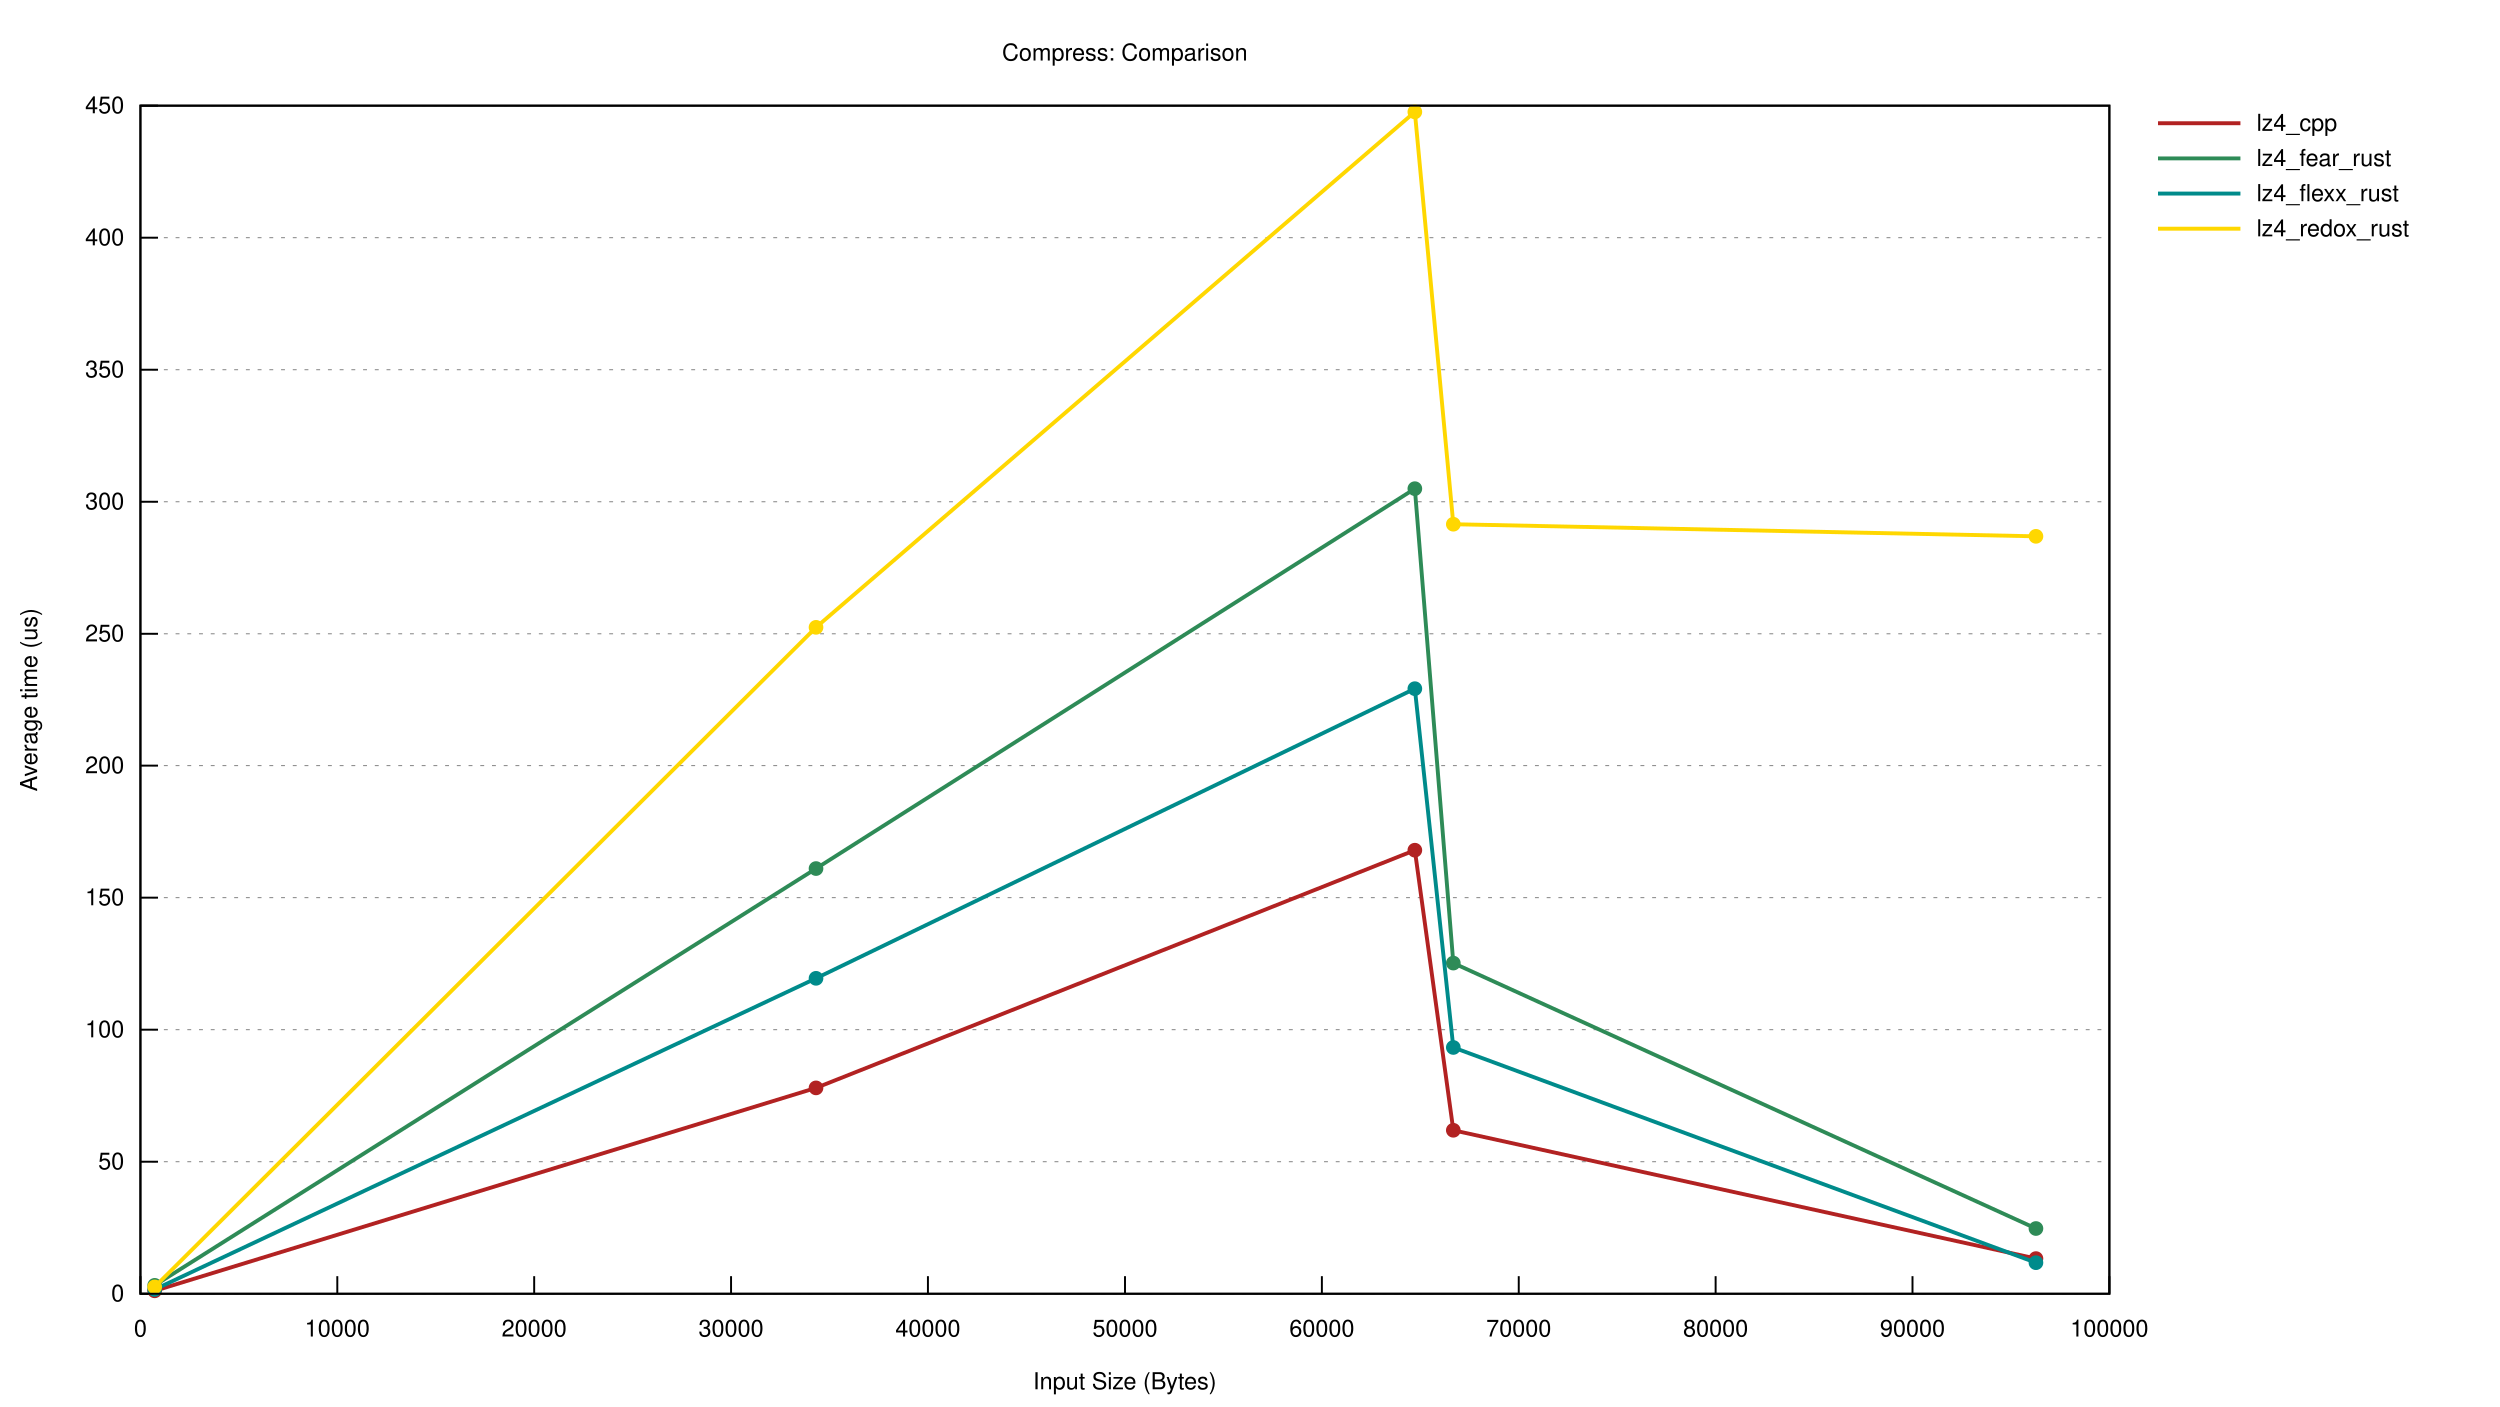
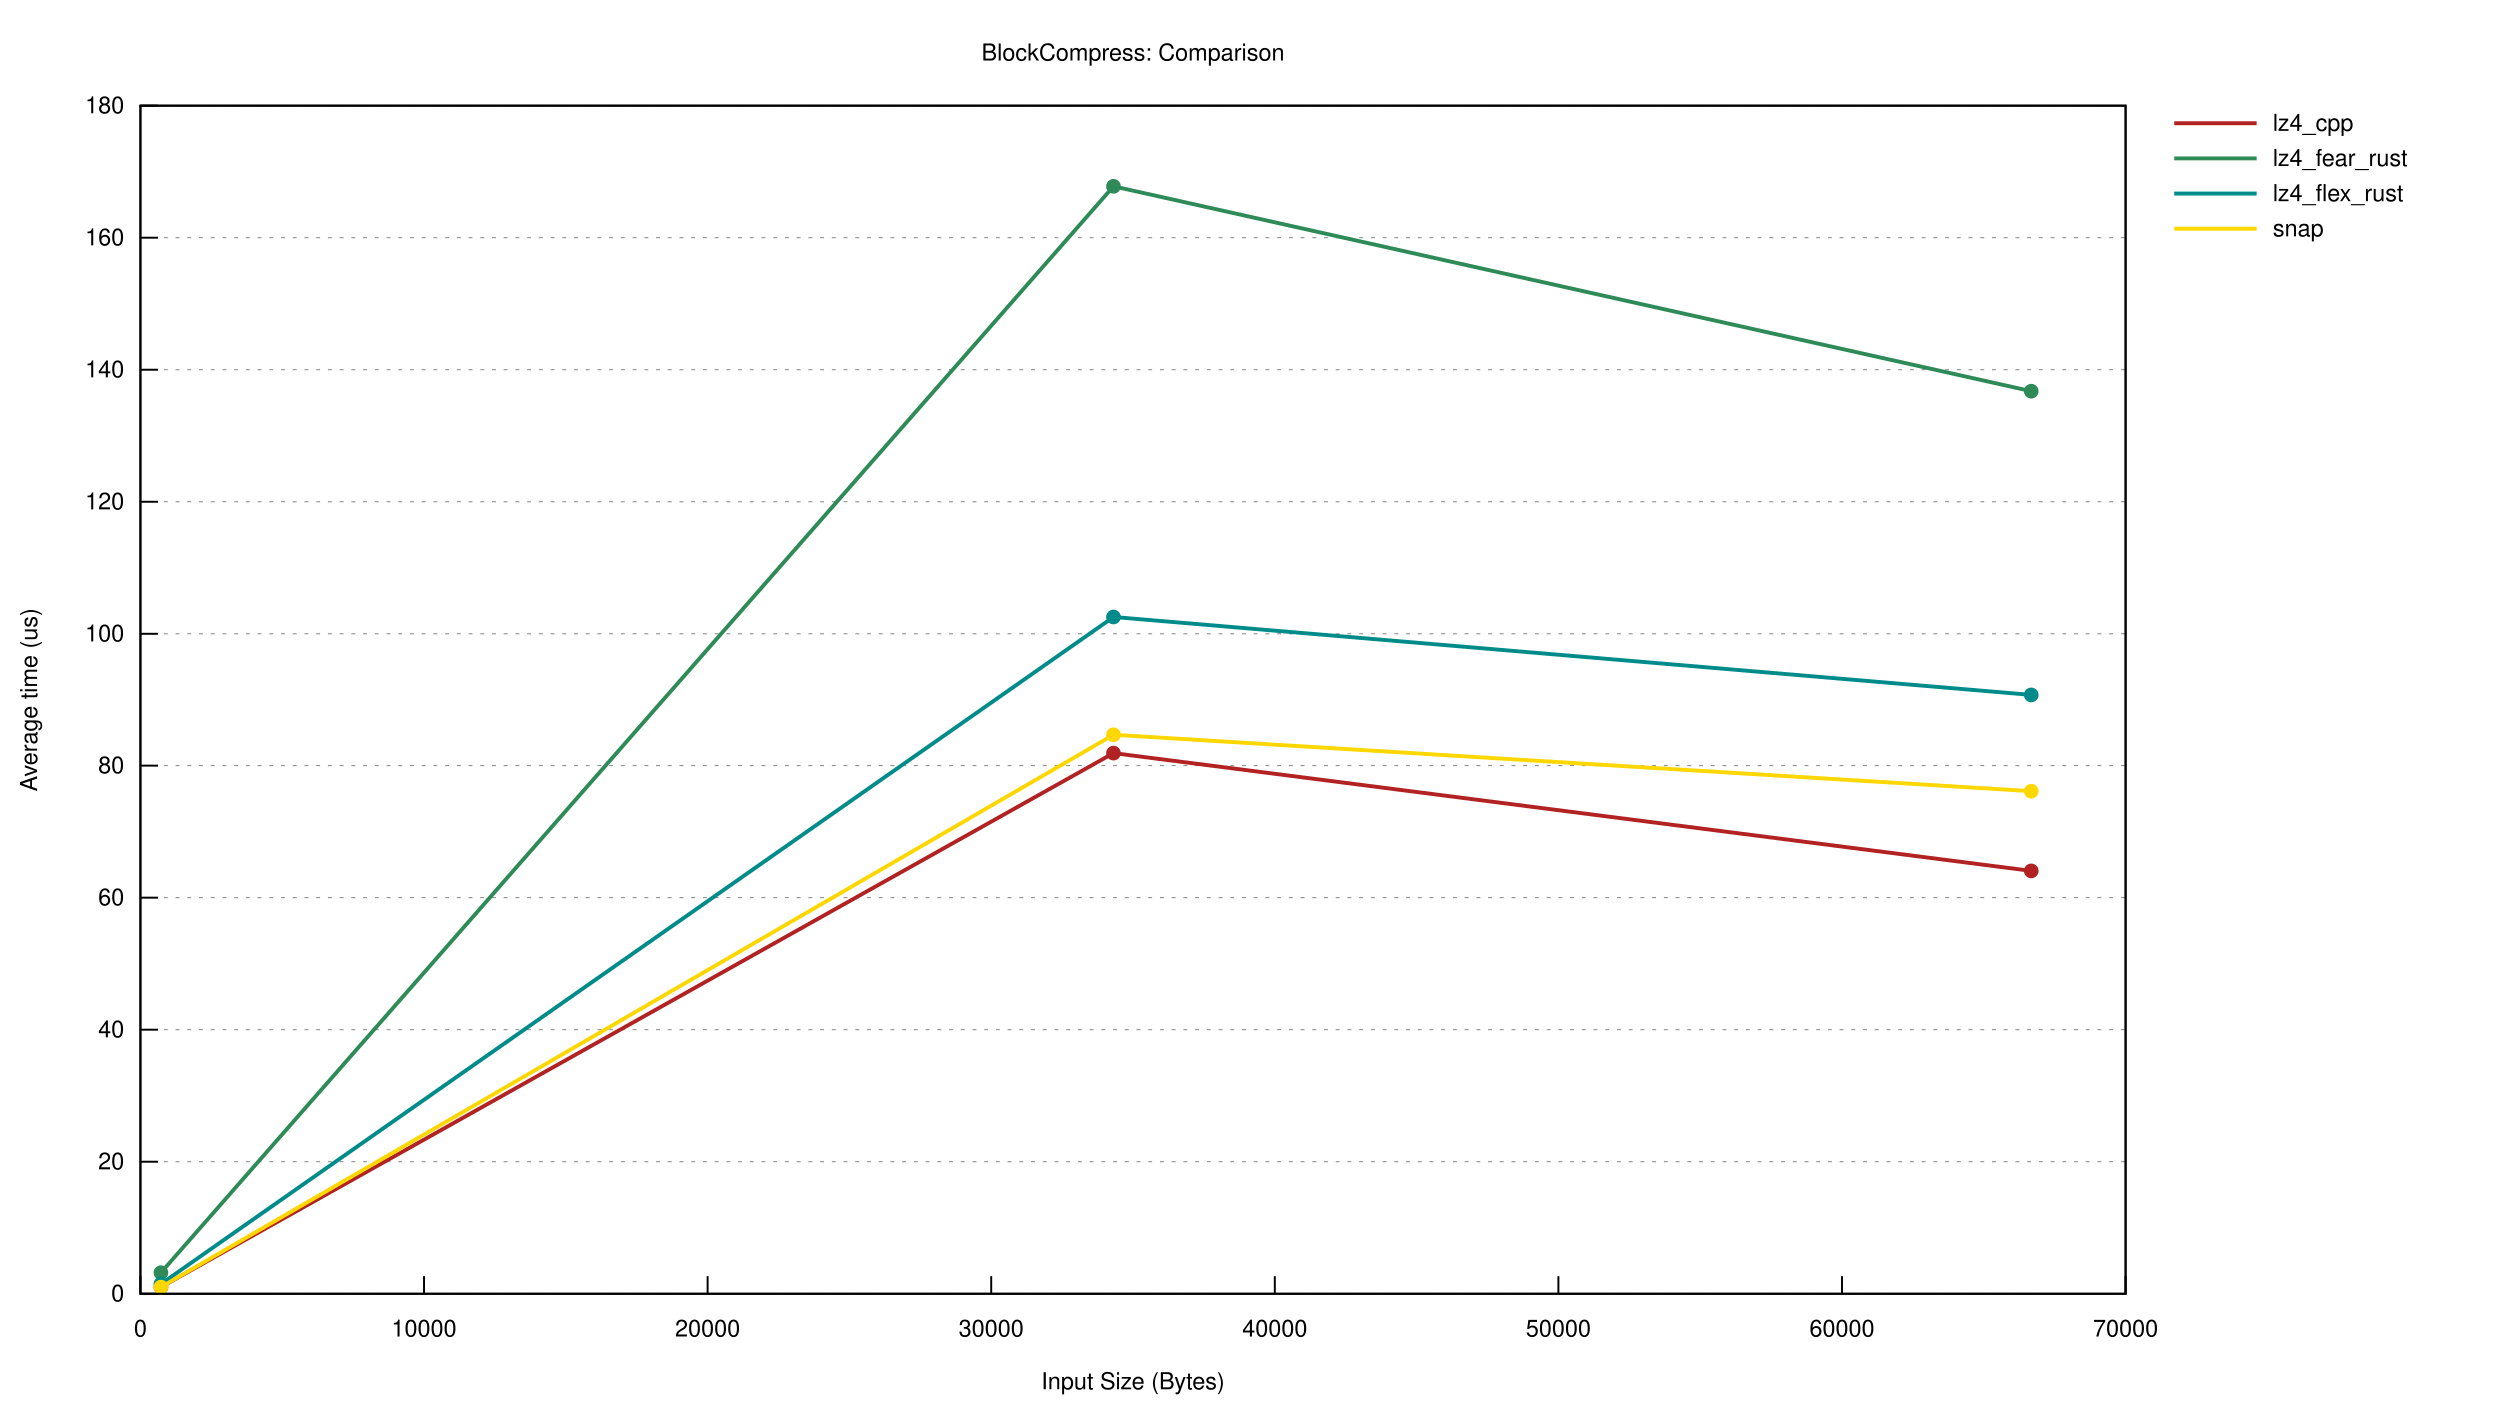
<svg xmlns="http://www.w3.org/2000/svg" xmlns:xlink="http://www.w3.org/1999/xlink" viewBox="0 0 1280 720">
  <g id="gnuplot_canvas">
    <rect x="0" y="0" width="1280" height="720" fill="none" />
    <defs>
      <circle id="gpDot" r="0.5" stroke-width="0.5" stroke="currentColor" />
      <path id="gpPt0" stroke-width="0.222" stroke="currentColor" d="M-1,0 h2 M0,-1 v2" />
      <path id="gpPt1" stroke-width="0.222" stroke="currentColor" d="M-1,-1 L1,1 M1,-1 L-1,1" />
      <path id="gpPt2" stroke-width="0.222" stroke="currentColor" d="M-1,0 L1,0 M0,-1 L0,1 M-1,-1 L1,1 M-1,1 L1,-1" />
      <rect id="gpPt3" stroke-width="0.222" stroke="currentColor" x="-1" y="-1" width="2" height="2" />
      <rect id="gpPt4" stroke-width="0.222" stroke="currentColor" fill="currentColor" x="-1" y="-1" width="2" height="2" />
      <circle id="gpPt5" stroke-width="0.222" stroke="currentColor" cx="0" cy="0" r="1" />
      <use xlink:href="#gpPt5" id="gpPt6" fill="currentColor" stroke="none" />
      <path id="gpPt7" stroke-width="0.222" stroke="currentColor" d="M0,-1.33 L-1.33,0.67 L1.33,0.67 z" />
      <use xlink:href="#gpPt7" id="gpPt8" fill="currentColor" stroke="none" />
      <use xlink:href="#gpPt7" id="gpPt9" stroke="currentColor" transform="rotate(180)" />
      <use xlink:href="#gpPt9" id="gpPt10" fill="currentColor" stroke="none" />
      <use xlink:href="#gpPt3" id="gpPt11" stroke="currentColor" transform="rotate(45)" />
      <use xlink:href="#gpPt11" id="gpPt12" fill="currentColor" stroke="none" />
      <path id="gpPt13" stroke-width="0.222" stroke="currentColor" d="M0,1.330 L1.265,0.411 L0.782,-1.067 L-0.782,-1.076 L-1.265,0.411 z" />
      <use xlink:href="#gpPt13" id="gpPt14" fill="currentColor" stroke="none" />
      <filter id="textbox" filterUnits="objectBoundingBox" x="0" y="0" height="1" width="1">
        <feFlood flood-color="white" flood-opacity="1" result="bgnd" />
        <feComposite in="SourceGraphic" in2="bgnd" operator="atop" />
      </filter>
      <filter id="greybox" filterUnits="objectBoundingBox" x="0" y="0" height="1" width="1">
        <feFlood flood-color="lightgrey" flood-opacity="1" result="grey" />
        <feComposite in="SourceGraphic" in2="grey" operator="atop" />
      </filter>
    </defs>
    <g fill="none" color="white" stroke="currentColor" stroke-width="1.00" stroke-linecap="butt" stroke-linejoin="miter">
</g>
    <g fill="none" color="black" stroke="currentColor" stroke-width="1.00" stroke-linecap="butt" stroke-linejoin="miter">
</g>
    <g fill="none" color="black" stroke="black" stroke-width="0.50" stroke-linecap="butt" stroke-linejoin="miter">
</g>
    <g fill="none" color="gray" stroke="currentColor" stroke-width="0.50" stroke-linecap="butt" stroke-linejoin="miter">
-       <path stroke="gray" stroke-dasharray="2,4" class="gridline" d="M71.9,662.4 L1080.0,662.4  " />
+       <path stroke="gray" stroke-dasharray="2,4" class="gridline" d="M71.9,662.4 L1088.3,662.4  " />
    </g>
    <g fill="none" color="gray" stroke="gray" stroke-width="1.00" stroke-linecap="butt" stroke-linejoin="miter">
</g>
    <g fill="none" color="black" stroke="currentColor" stroke-width="1.00" stroke-linecap="butt" stroke-linejoin="miter">
      <path stroke="black" d="M71.9,662.4 L80.9,662.4  " />
      <g transform="translate(63.6,666.3)" stroke="none" fill="black" font-family="Helvetica" font-size="12.00" text-anchor="end">
        <text>
          <tspan font-family="Helvetica"> 0</tspan>
        </text>
      </g>
    </g>
    <g fill="none" color="black" stroke="currentColor" stroke-width="1.00" stroke-linecap="butt" stroke-linejoin="miter">
</g>
    <g fill="none" color="black" stroke="black" stroke-width="0.50" stroke-linecap="butt" stroke-linejoin="miter">
</g>
    <g fill="none" color="gray" stroke="currentColor" stroke-width="0.50" stroke-linecap="butt" stroke-linejoin="miter">
-       <path stroke="gray" stroke-dasharray="2,4" class="gridline" d="M71.9,594.8 L1080.0,594.8  " />
+       <path stroke="gray" stroke-dasharray="2,4" class="gridline" d="M71.9,594.8 L1088.3,594.8  " />
    </g>
    <g fill="none" color="gray" stroke="gray" stroke-width="1.00" stroke-linecap="butt" stroke-linejoin="miter">
</g>
    <g fill="none" color="black" stroke="currentColor" stroke-width="1.00" stroke-linecap="butt" stroke-linejoin="miter">
      <path stroke="black" d="M71.9,594.8 L80.9,594.8  " />
      <g transform="translate(63.6,598.7)" stroke="none" fill="black" font-family="Helvetica" font-size="12.00" text-anchor="end">
        <text>
-           <tspan font-family="Helvetica"> 50</tspan>
-         </text>
-       </g>
-     </g>
-     <g fill="none" color="black" stroke="currentColor" stroke-width="1.00" stroke-linecap="butt" stroke-linejoin="miter">
- </g>
-     <g fill="none" color="black" stroke="black" stroke-width="0.50" stroke-linecap="butt" stroke-linejoin="miter">
- </g>
-     <g fill="none" color="gray" stroke="currentColor" stroke-width="0.50" stroke-linecap="butt" stroke-linejoin="miter">
-       <path stroke="gray" stroke-dasharray="2,4" class="gridline" d="M71.9,527.2 L1080.0,527.2  " />
+           <tspan font-family="Helvetica"> 20</tspan>
+         </text>
+       </g>
+     </g>
+     <g fill="none" color="black" stroke="currentColor" stroke-width="1.00" stroke-linecap="butt" stroke-linejoin="miter">
+ </g>
+     <g fill="none" color="black" stroke="black" stroke-width="0.50" stroke-linecap="butt" stroke-linejoin="miter">
+ </g>
+     <g fill="none" color="gray" stroke="currentColor" stroke-width="0.50" stroke-linecap="butt" stroke-linejoin="miter">
+       <path stroke="gray" stroke-dasharray="2,4" class="gridline" d="M71.9,527.2 L1088.3,527.2  " />
    </g>
    <g fill="none" color="gray" stroke="gray" stroke-width="1.00" stroke-linecap="butt" stroke-linejoin="miter">
</g>
    <g fill="none" color="black" stroke="currentColor" stroke-width="1.00" stroke-linecap="butt" stroke-linejoin="miter">
      <path stroke="black" d="M71.9,527.2 L80.9,527.2  " />
      <g transform="translate(63.6,531.1)" stroke="none" fill="black" font-family="Helvetica" font-size="12.00" text-anchor="end">
        <text>
-           <tspan font-family="Helvetica"> 100</tspan>
-         </text>
-       </g>
-     </g>
-     <g fill="none" color="black" stroke="currentColor" stroke-width="1.00" stroke-linecap="butt" stroke-linejoin="miter">
- </g>
-     <g fill="none" color="black" stroke="black" stroke-width="0.50" stroke-linecap="butt" stroke-linejoin="miter">
- </g>
-     <g fill="none" color="gray" stroke="currentColor" stroke-width="0.50" stroke-linecap="butt" stroke-linejoin="miter">
-       <path stroke="gray" stroke-dasharray="2,4" class="gridline" d="M71.9,459.6 L1080.0,459.6  " />
+           <tspan font-family="Helvetica"> 40</tspan>
+         </text>
+       </g>
+     </g>
+     <g fill="none" color="black" stroke="currentColor" stroke-width="1.00" stroke-linecap="butt" stroke-linejoin="miter">
+ </g>
+     <g fill="none" color="black" stroke="black" stroke-width="0.50" stroke-linecap="butt" stroke-linejoin="miter">
+ </g>
+     <g fill="none" color="gray" stroke="currentColor" stroke-width="0.50" stroke-linecap="butt" stroke-linejoin="miter">
+       <path stroke="gray" stroke-dasharray="2,4" class="gridline" d="M71.9,459.6 L1088.3,459.6  " />
    </g>
    <g fill="none" color="gray" stroke="gray" stroke-width="1.00" stroke-linecap="butt" stroke-linejoin="miter">
</g>
    <g fill="none" color="black" stroke="currentColor" stroke-width="1.00" stroke-linecap="butt" stroke-linejoin="miter">
      <path stroke="black" d="M71.9,459.6 L80.9,459.6  " />
      <g transform="translate(63.6,463.5)" stroke="none" fill="black" font-family="Helvetica" font-size="12.00" text-anchor="end">
        <text>
-           <tspan font-family="Helvetica"> 150</tspan>
-         </text>
-       </g>
-     </g>
-     <g fill="none" color="black" stroke="currentColor" stroke-width="1.00" stroke-linecap="butt" stroke-linejoin="miter">
- </g>
-     <g fill="none" color="black" stroke="black" stroke-width="0.50" stroke-linecap="butt" stroke-linejoin="miter">
- </g>
-     <g fill="none" color="gray" stroke="currentColor" stroke-width="0.50" stroke-linecap="butt" stroke-linejoin="miter">
-       <path stroke="gray" stroke-dasharray="2,4" class="gridline" d="M71.9,392.0 L1080.0,392.0  " />
+           <tspan font-family="Helvetica"> 60</tspan>
+         </text>
+       </g>
+     </g>
+     <g fill="none" color="black" stroke="currentColor" stroke-width="1.00" stroke-linecap="butt" stroke-linejoin="miter">
+ </g>
+     <g fill="none" color="black" stroke="black" stroke-width="0.50" stroke-linecap="butt" stroke-linejoin="miter">
+ </g>
+     <g fill="none" color="gray" stroke="currentColor" stroke-width="0.50" stroke-linecap="butt" stroke-linejoin="miter">
+       <path stroke="gray" stroke-dasharray="2,4" class="gridline" d="M71.9,392.0 L1088.3,392.0  " />
    </g>
    <g fill="none" color="gray" stroke="gray" stroke-width="1.00" stroke-linecap="butt" stroke-linejoin="miter">
</g>
    <g fill="none" color="black" stroke="currentColor" stroke-width="1.00" stroke-linecap="butt" stroke-linejoin="miter">
      <path stroke="black" d="M71.9,392.0 L80.9,392.0  " />
      <g transform="translate(63.6,395.9)" stroke="none" fill="black" font-family="Helvetica" font-size="12.00" text-anchor="end">
        <text>
-           <tspan font-family="Helvetica"> 200</tspan>
-         </text>
-       </g>
-     </g>
-     <g fill="none" color="black" stroke="currentColor" stroke-width="1.00" stroke-linecap="butt" stroke-linejoin="miter">
- </g>
-     <g fill="none" color="black" stroke="black" stroke-width="0.50" stroke-linecap="butt" stroke-linejoin="miter">
- </g>
-     <g fill="none" color="gray" stroke="currentColor" stroke-width="0.50" stroke-linecap="butt" stroke-linejoin="miter">
-       <path stroke="gray" stroke-dasharray="2,4" class="gridline" d="M71.9,324.5 L1080.0,324.5  " />
+           <tspan font-family="Helvetica"> 80</tspan>
+         </text>
+       </g>
+     </g>
+     <g fill="none" color="black" stroke="currentColor" stroke-width="1.00" stroke-linecap="butt" stroke-linejoin="miter">
+ </g>
+     <g fill="none" color="black" stroke="black" stroke-width="0.50" stroke-linecap="butt" stroke-linejoin="miter">
+ </g>
+     <g fill="none" color="gray" stroke="currentColor" stroke-width="0.50" stroke-linecap="butt" stroke-linejoin="miter">
+       <path stroke="gray" stroke-dasharray="2,4" class="gridline" d="M71.9,324.5 L1088.3,324.5  " />
    </g>
    <g fill="none" color="gray" stroke="gray" stroke-width="1.00" stroke-linecap="butt" stroke-linejoin="miter">
</g>
    <g fill="none" color="black" stroke="currentColor" stroke-width="1.00" stroke-linecap="butt" stroke-linejoin="miter">
      <path stroke="black" d="M71.9,324.5 L80.9,324.5  " />
      <g transform="translate(63.6,328.4)" stroke="none" fill="black" font-family="Helvetica" font-size="12.00" text-anchor="end">
        <text>
-           <tspan font-family="Helvetica"> 250</tspan>
-         </text>
-       </g>
-     </g>
-     <g fill="none" color="black" stroke="currentColor" stroke-width="1.00" stroke-linecap="butt" stroke-linejoin="miter">
- </g>
-     <g fill="none" color="black" stroke="black" stroke-width="0.50" stroke-linecap="butt" stroke-linejoin="miter">
- </g>
-     <g fill="none" color="gray" stroke="currentColor" stroke-width="0.50" stroke-linecap="butt" stroke-linejoin="miter">
-       <path stroke="gray" stroke-dasharray="2,4" class="gridline" d="M71.9,256.9 L1080.0,256.9  " />
+           <tspan font-family="Helvetica"> 100</tspan>
+         </text>
+       </g>
+     </g>
+     <g fill="none" color="black" stroke="currentColor" stroke-width="1.00" stroke-linecap="butt" stroke-linejoin="miter">
+ </g>
+     <g fill="none" color="black" stroke="black" stroke-width="0.50" stroke-linecap="butt" stroke-linejoin="miter">
+ </g>
+     <g fill="none" color="gray" stroke="currentColor" stroke-width="0.50" stroke-linecap="butt" stroke-linejoin="miter">
+       <path stroke="gray" stroke-dasharray="2,4" class="gridline" d="M71.9,256.9 L1088.3,256.9  " />
    </g>
    <g fill="none" color="gray" stroke="gray" stroke-width="1.00" stroke-linecap="butt" stroke-linejoin="miter">
</g>
    <g fill="none" color="black" stroke="currentColor" stroke-width="1.00" stroke-linecap="butt" stroke-linejoin="miter">
      <path stroke="black" d="M71.9,256.9 L80.9,256.9  " />
      <g transform="translate(63.6,260.8)" stroke="none" fill="black" font-family="Helvetica" font-size="12.00" text-anchor="end">
        <text>
-           <tspan font-family="Helvetica"> 300</tspan>
-         </text>
-       </g>
-     </g>
-     <g fill="none" color="black" stroke="currentColor" stroke-width="1.00" stroke-linecap="butt" stroke-linejoin="miter">
- </g>
-     <g fill="none" color="black" stroke="black" stroke-width="0.50" stroke-linecap="butt" stroke-linejoin="miter">
- </g>
-     <g fill="none" color="gray" stroke="currentColor" stroke-width="0.50" stroke-linecap="butt" stroke-linejoin="miter">
-       <path stroke="gray" stroke-dasharray="2,4" class="gridline" d="M71.9,189.3 L1080.0,189.3  " />
+           <tspan font-family="Helvetica"> 120</tspan>
+         </text>
+       </g>
+     </g>
+     <g fill="none" color="black" stroke="currentColor" stroke-width="1.00" stroke-linecap="butt" stroke-linejoin="miter">
+ </g>
+     <g fill="none" color="black" stroke="black" stroke-width="0.50" stroke-linecap="butt" stroke-linejoin="miter">
+ </g>
+     <g fill="none" color="gray" stroke="currentColor" stroke-width="0.50" stroke-linecap="butt" stroke-linejoin="miter">
+       <path stroke="gray" stroke-dasharray="2,4" class="gridline" d="M71.9,189.3 L1088.3,189.3  " />
    </g>
    <g fill="none" color="gray" stroke="gray" stroke-width="1.00" stroke-linecap="butt" stroke-linejoin="miter">
</g>
    <g fill="none" color="black" stroke="currentColor" stroke-width="1.00" stroke-linecap="butt" stroke-linejoin="miter">
      <path stroke="black" d="M71.9,189.3 L80.9,189.3  " />
      <g transform="translate(63.6,193.2)" stroke="none" fill="black" font-family="Helvetica" font-size="12.00" text-anchor="end">
        <text>
-           <tspan font-family="Helvetica"> 350</tspan>
-         </text>
-       </g>
-     </g>
-     <g fill="none" color="black" stroke="currentColor" stroke-width="1.00" stroke-linecap="butt" stroke-linejoin="miter">
- </g>
-     <g fill="none" color="black" stroke="black" stroke-width="0.50" stroke-linecap="butt" stroke-linejoin="miter">
- </g>
-     <g fill="none" color="gray" stroke="currentColor" stroke-width="0.50" stroke-linecap="butt" stroke-linejoin="miter">
-       <path stroke="gray" stroke-dasharray="2,4" class="gridline" d="M71.9,121.7 L1080.0,121.7  " />
+           <tspan font-family="Helvetica"> 140</tspan>
+         </text>
+       </g>
+     </g>
+     <g fill="none" color="black" stroke="currentColor" stroke-width="1.00" stroke-linecap="butt" stroke-linejoin="miter">
+ </g>
+     <g fill="none" color="black" stroke="black" stroke-width="0.50" stroke-linecap="butt" stroke-linejoin="miter">
+ </g>
+     <g fill="none" color="gray" stroke="currentColor" stroke-width="0.50" stroke-linecap="butt" stroke-linejoin="miter">
+       <path stroke="gray" stroke-dasharray="2,4" class="gridline" d="M71.9,121.7 L1088.3,121.7  " />
    </g>
    <g fill="none" color="gray" stroke="gray" stroke-width="1.00" stroke-linecap="butt" stroke-linejoin="miter">
</g>
    <g fill="none" color="black" stroke="currentColor" stroke-width="1.00" stroke-linecap="butt" stroke-linejoin="miter">
      <path stroke="black" d="M71.9,121.7 L80.9,121.7  " />
      <g transform="translate(63.6,125.6)" stroke="none" fill="black" font-family="Helvetica" font-size="12.00" text-anchor="end">
        <text>
-           <tspan font-family="Helvetica"> 400</tspan>
-         </text>
-       </g>
-     </g>
-     <g fill="none" color="black" stroke="currentColor" stroke-width="1.00" stroke-linecap="butt" stroke-linejoin="miter">
- </g>
-     <g fill="none" color="black" stroke="black" stroke-width="0.50" stroke-linecap="butt" stroke-linejoin="miter">
- </g>
-     <g fill="none" color="gray" stroke="currentColor" stroke-width="0.50" stroke-linecap="butt" stroke-linejoin="miter">
-       <path stroke="gray" stroke-dasharray="2,4" class="gridline" d="M71.9,54.1 L1080.0,54.1  " />
+           <tspan font-family="Helvetica"> 160</tspan>
+         </text>
+       </g>
+     </g>
+     <g fill="none" color="black" stroke="currentColor" stroke-width="1.00" stroke-linecap="butt" stroke-linejoin="miter">
+ </g>
+     <g fill="none" color="black" stroke="black" stroke-width="0.50" stroke-linecap="butt" stroke-linejoin="miter">
+ </g>
+     <g fill="none" color="gray" stroke="currentColor" stroke-width="0.50" stroke-linecap="butt" stroke-linejoin="miter">
+       <path stroke="gray" stroke-dasharray="2,4" class="gridline" d="M71.9,54.1 L1088.3,54.1  " />
    </g>
    <g fill="none" color="gray" stroke="gray" stroke-width="1.00" stroke-linecap="butt" stroke-linejoin="miter">
</g>
    <g fill="none" color="black" stroke="currentColor" stroke-width="1.00" stroke-linecap="butt" stroke-linejoin="miter">
      <path stroke="black" d="M71.9,54.1 L80.9,54.1  " />
      <g transform="translate(63.6,58.0)" stroke="none" fill="black" font-family="Helvetica" font-size="12.00" text-anchor="end">
        <text>
-           <tspan font-family="Helvetica"> 450</tspan>
+           <tspan font-family="Helvetica"> 180</tspan>
        </text>
      </g>
    </g>
    <g fill="none" color="black" stroke="currentColor" stroke-width="1.00" stroke-linecap="butt" stroke-linejoin="miter">
      <path stroke="black" d="M71.9,662.4 L71.9,653.4  " />
      <g transform="translate(71.9,684.3)" stroke="none" fill="black" font-family="Helvetica" font-size="12.00" text-anchor="middle">
        <text>
          <tspan font-family="Helvetica"> 0</tspan>
        </text>
      </g>
    </g>
    <g fill="none" color="black" stroke="currentColor" stroke-width="1.00" stroke-linecap="butt" stroke-linejoin="miter">
-       <path stroke="black" d="M172.7,662.4 L172.7,653.4  " />
-       <g transform="translate(172.7,684.3)" stroke="none" fill="black" font-family="Helvetica" font-size="12.00" text-anchor="middle">
+       <path stroke="black" d="M217.1,662.4 L217.1,653.4  " />
+       <g transform="translate(217.1,684.3)" stroke="none" fill="black" font-family="Helvetica" font-size="12.00" text-anchor="middle">
        <text>
          <tspan font-family="Helvetica"> 10000</tspan>
        </text>
      </g>
    </g>
    <g fill="none" color="black" stroke="currentColor" stroke-width="1.00" stroke-linecap="butt" stroke-linejoin="miter">
-       <path stroke="black" d="M273.5,662.4 L273.5,653.4  " />
-       <g transform="translate(273.5,684.3)" stroke="none" fill="black" font-family="Helvetica" font-size="12.00" text-anchor="middle">
+       <path stroke="black" d="M362.3,662.4 L362.3,653.4  " />
+       <g transform="translate(362.3,684.3)" stroke="none" fill="black" font-family="Helvetica" font-size="12.00" text-anchor="middle">
        <text>
          <tspan font-family="Helvetica"> 20000</tspan>
        </text>
      </g>
    </g>
    <g fill="none" color="black" stroke="currentColor" stroke-width="1.00" stroke-linecap="butt" stroke-linejoin="miter">
-       <path stroke="black" d="M374.3,662.4 L374.3,653.4  " />
-       <g transform="translate(374.3,684.3)" stroke="none" fill="black" font-family="Helvetica" font-size="12.00" text-anchor="middle">
+       <path stroke="black" d="M507.5,662.4 L507.5,653.4  " />
+       <g transform="translate(507.5,684.3)" stroke="none" fill="black" font-family="Helvetica" font-size="12.00" text-anchor="middle">
        <text>
          <tspan font-family="Helvetica"> 30000</tspan>
        </text>
      </g>
    </g>
    <g fill="none" color="black" stroke="currentColor" stroke-width="1.00" stroke-linecap="butt" stroke-linejoin="miter">
-       <path stroke="black" d="M475.1,662.4 L475.1,653.4  " />
-       <g transform="translate(475.1,684.3)" stroke="none" fill="black" font-family="Helvetica" font-size="12.00" text-anchor="middle">
+       <path stroke="black" d="M652.7,662.4 L652.7,653.4  " />
+       <g transform="translate(652.7,684.3)" stroke="none" fill="black" font-family="Helvetica" font-size="12.00" text-anchor="middle">
        <text>
          <tspan font-family="Helvetica"> 40000</tspan>
        </text>
      </g>
    </g>
    <g fill="none" color="black" stroke="currentColor" stroke-width="1.00" stroke-linecap="butt" stroke-linejoin="miter">
-       <path stroke="black" d="M576.0,662.4 L576.0,653.4  " />
-       <g transform="translate(576.0,684.3)" stroke="none" fill="black" font-family="Helvetica" font-size="12.00" text-anchor="middle">
+       <path stroke="black" d="M797.9,662.4 L797.9,653.4  " />
+       <g transform="translate(797.9,684.3)" stroke="none" fill="black" font-family="Helvetica" font-size="12.00" text-anchor="middle">
        <text>
          <tspan font-family="Helvetica"> 50000</tspan>
        </text>
      </g>
    </g>
    <g fill="none" color="black" stroke="currentColor" stroke-width="1.00" stroke-linecap="butt" stroke-linejoin="miter">
-       <path stroke="black" d="M676.8,662.4 L676.8,653.4  " />
-       <g transform="translate(676.8,684.3)" stroke="none" fill="black" font-family="Helvetica" font-size="12.00" text-anchor="middle">
+       <path stroke="black" d="M943.1,662.4 L943.1,653.4  " />
+       <g transform="translate(943.1,684.3)" stroke="none" fill="black" font-family="Helvetica" font-size="12.00" text-anchor="middle">
        <text>
          <tspan font-family="Helvetica"> 60000</tspan>
        </text>
      </g>
    </g>
    <g fill="none" color="black" stroke="currentColor" stroke-width="1.00" stroke-linecap="butt" stroke-linejoin="miter">
-       <path stroke="black" d="M777.6,662.4 L777.6,653.4  " />
-       <g transform="translate(777.6,684.3)" stroke="none" fill="black" font-family="Helvetica" font-size="12.00" text-anchor="middle">
+       <path stroke="black" d="M1088.3,662.4 L1088.3,653.4  " />
+       <g transform="translate(1088.3,684.3)" stroke="none" fill="black" font-family="Helvetica" font-size="12.00" text-anchor="middle">
        <text>
          <tspan font-family="Helvetica"> 70000</tspan>
        </text>
      </g>
    </g>
    <g fill="none" color="black" stroke="currentColor" stroke-width="1.00" stroke-linecap="butt" stroke-linejoin="miter">
-       <path stroke="black" d="M878.4,662.4 L878.4,653.4  " />
-       <g transform="translate(878.4,684.3)" stroke="none" fill="black" font-family="Helvetica" font-size="12.00" text-anchor="middle">
-         <text>
-           <tspan font-family="Helvetica"> 80000</tspan>
-         </text>
-       </g>
-     </g>
-     <g fill="none" color="black" stroke="currentColor" stroke-width="1.00" stroke-linecap="butt" stroke-linejoin="miter">
-       <path stroke="black" d="M979.2,662.4 L979.2,653.4  " />
-       <g transform="translate(979.2,684.3)" stroke="none" fill="black" font-family="Helvetica" font-size="12.00" text-anchor="middle">
-         <text>
-           <tspan font-family="Helvetica"> 90000</tspan>
-         </text>
-       </g>
-     </g>
-     <g fill="none" color="black" stroke="currentColor" stroke-width="1.00" stroke-linecap="butt" stroke-linejoin="miter">
-       <path stroke="black" d="M1080.0,662.4 L1080.0,653.4  " />
-       <g transform="translate(1080.0,684.3)" stroke="none" fill="black" font-family="Helvetica" font-size="12.00" text-anchor="middle">
-         <text>
-           <tspan font-family="Helvetica"> 100000</tspan>
-         </text>
-       </g>
-     </g>
-     <g fill="none" color="black" stroke="currentColor" stroke-width="1.00" stroke-linecap="butt" stroke-linejoin="miter">
- </g>
-     <g fill="none" color="black" stroke="currentColor" stroke-width="1.00" stroke-linecap="butt" stroke-linejoin="miter">
-       <path stroke="black" d="M71.9,54.1 L71.9,662.4 L1080.0,662.4 L1080.0,54.1 L71.9,54.1 Z  " />
+ </g>
+     <g fill="none" color="black" stroke="currentColor" stroke-width="1.00" stroke-linecap="butt" stroke-linejoin="miter">
+       <path stroke="black" d="M71.9,54.1 L71.9,662.4 L1088.3,662.4 L1088.3,54.1 L71.9,54.1 Z  " />
    </g>
    <g fill="none" color="black" stroke="currentColor" stroke-width="1.00" stroke-linecap="butt" stroke-linejoin="miter">
      <g transform="translate(19.0,358.3) rotate(270)" stroke="none" fill="black" font-family="Helvetica" font-size="12.00" text-anchor="middle">
        <text>
          <tspan font-family="Helvetica">Average time (us)</tspan>
        </text>
      </g>
    </g>
    <g fill="none" color="black" stroke="currentColor" stroke-width="1.00" stroke-linecap="butt" stroke-linejoin="miter">
-       <g transform="translate(575.9,711.3)" stroke="none" fill="black" font-family="Helvetica" font-size="12.00" text-anchor="middle">
+       <g transform="translate(580.1,711.3)" stroke="none" fill="black" font-family="Helvetica" font-size="12.00" text-anchor="middle">
        <text>
          <tspan font-family="Helvetica">Input Size (Bytes)</tspan>
        </text>
      </g>
    </g>
    <g fill="none" color="black" stroke="currentColor" stroke-width="1.00" stroke-linecap="butt" stroke-linejoin="miter">
-       <g transform="translate(575.9,31.0)" stroke="none" fill="black" font-family="Helvetica" font-size="12.00" text-anchor="middle">
-         <text>
-           <tspan font-family="Helvetica">Compress: Comparison</tspan>
+       <g transform="translate(580.1,31.0)" stroke="none" fill="black" font-family="Helvetica" font-size="12.00" text-anchor="middle">
+         <text>
+           <tspan font-family="Helvetica">BlockCompress: Comparison</tspan>
        </text>
      </g>
    </g>
    <g fill="none" color="black" stroke="currentColor" stroke-width="1.00" stroke-linecap="butt" stroke-linejoin="miter">
</g>
    <g id="gnuplot_plot_1">
      <g fill="none" color="white" stroke="currentColor" stroke-width="2.00" stroke-linecap="butt" stroke-linejoin="miter">
</g>
      <g fill="none" color="black" stroke="currentColor" stroke-width="2.00" stroke-linecap="butt" stroke-linejoin="miter">
-         <g transform="translate(1155.4,67.0)" stroke="none" fill="black" font-family="Helvetica" font-size="12.00" text-anchor="start">
+         <g transform="translate(1163.7,67.0)" stroke="none" fill="black" font-family="Helvetica" font-size="12.00" text-anchor="start">
          <text>
            <tspan font-family="Helvetica">lz4_cpp</tspan>
          </text>
        </g>
      </g>
      <g fill="none" color="black" stroke="currentColor" stroke-width="2.00" stroke-linecap="butt" stroke-linejoin="miter">
-         <path stroke="rgb(178,  34,  34)" d="M1104.9,63.1 L1147.1,63.1 M79.2,660.9 L417.8,557.0 L724.4,435.3 L744.1,578.7 L1042.4,644.4  " />
+         <path stroke="rgb(178,  34,  34)" d="M1113.2,63.1 L1155.4,63.1 M82.4,659.0 L570.1,385.6 L1040.0,445.9  " />
      </g>
    </g>
    <g id="gnuplot_plot_2">
      <g fill="none" color="white" stroke="rgb(178,  34,  34)" stroke-width="1.00" stroke-linecap="butt" stroke-linejoin="miter">
</g>
      <g fill="none" color="black" stroke="currentColor" stroke-width="1.00" stroke-linecap="butt" stroke-linejoin="miter">
-         <use xlink:href="#gpPt6" transform="translate(79.2,660.9) scale(3.38)" color="rgb(178,  34,  34)" />
-         <use xlink:href="#gpPt6" transform="translate(417.8,557.0) scale(3.38)" color="rgb(178,  34,  34)" />
-         <use xlink:href="#gpPt6" transform="translate(724.4,435.3) scale(3.38)" color="rgb(178,  34,  34)" />
-         <use xlink:href="#gpPt6" transform="translate(744.1,578.7) scale(3.38)" color="rgb(178,  34,  34)" />
-         <use xlink:href="#gpPt6" transform="translate(1042.4,644.4) scale(3.38)" color="rgb(178,  34,  34)" />
+         <use xlink:href="#gpPt6" transform="translate(82.4,659.0) scale(3.38)" color="rgb(178,  34,  34)" />
+         <use xlink:href="#gpPt6" transform="translate(570.1,385.6) scale(3.38)" color="rgb(178,  34,  34)" />
+         <use xlink:href="#gpPt6" transform="translate(1040.0,445.9) scale(3.38)" color="rgb(178,  34,  34)" />
      </g>
    </g>
    <g id="gnuplot_plot_3">
      <g fill="none" color="white" stroke="rgb(178,  34,  34)" stroke-width="2.00" stroke-linecap="butt" stroke-linejoin="miter">
</g>
      <g fill="none" color="black" stroke="currentColor" stroke-width="2.00" stroke-linecap="butt" stroke-linejoin="miter">
-         <g transform="translate(1155.4,85.0)" stroke="none" fill="black" font-family="Helvetica" font-size="12.00" text-anchor="start">
+         <g transform="translate(1163.7,85.0)" stroke="none" fill="black" font-family="Helvetica" font-size="12.00" text-anchor="start">
          <text>
            <tspan font-family="Helvetica">lz4_fear_rust</tspan>
          </text>
        </g>
      </g>
      <g fill="none" color="black" stroke="currentColor" stroke-width="2.00" stroke-linecap="butt" stroke-linejoin="miter">
-         <path stroke="rgb( 46, 139,  87)" d="M1104.9,81.1 L1147.1,81.1 M79.2,658.1 L417.8,444.7 L724.4,250.2 L744.1,493.1 L1042.4,629.0  " />
+         <path stroke="rgb( 46, 139,  87)" d="M1113.2,81.1 L1155.4,81.1 M82.4,651.6 L570.1,95.4 L1040.0,200.3  " />
      </g>
    </g>
    <g id="gnuplot_plot_4">
      <g fill="none" color="white" stroke="rgb( 46, 139,  87)" stroke-width="1.00" stroke-linecap="butt" stroke-linejoin="miter">
</g>
      <g fill="none" color="black" stroke="currentColor" stroke-width="1.00" stroke-linecap="butt" stroke-linejoin="miter">
-         <use xlink:href="#gpPt6" transform="translate(79.2,658.1) scale(3.38)" color="rgb( 46, 139,  87)" />
-         <use xlink:href="#gpPt6" transform="translate(417.8,444.7) scale(3.38)" color="rgb( 46, 139,  87)" />
-         <use xlink:href="#gpPt6" transform="translate(724.4,250.2) scale(3.38)" color="rgb( 46, 139,  87)" />
-         <use xlink:href="#gpPt6" transform="translate(744.1,493.1) scale(3.38)" color="rgb( 46, 139,  87)" />
-         <use xlink:href="#gpPt6" transform="translate(1042.4,629.0) scale(3.38)" color="rgb( 46, 139,  87)" />
+         <use xlink:href="#gpPt6" transform="translate(82.4,651.6) scale(3.38)" color="rgb( 46, 139,  87)" />
+         <use xlink:href="#gpPt6" transform="translate(570.1,95.4) scale(3.38)" color="rgb( 46, 139,  87)" />
+         <use xlink:href="#gpPt6" transform="translate(1040.0,200.3) scale(3.38)" color="rgb( 46, 139,  87)" />
      </g>
    </g>
    <g id="gnuplot_plot_5">
      <g fill="none" color="white" stroke="rgb( 46, 139,  87)" stroke-width="2.00" stroke-linecap="butt" stroke-linejoin="miter">
</g>
      <g fill="none" color="black" stroke="currentColor" stroke-width="2.00" stroke-linecap="butt" stroke-linejoin="miter">
-         <g transform="translate(1155.4,103.0)" stroke="none" fill="black" font-family="Helvetica" font-size="12.00" text-anchor="start">
+         <g transform="translate(1163.7,103.0)" stroke="none" fill="black" font-family="Helvetica" font-size="12.00" text-anchor="start">
          <text>
-             <tspan font-family="Helvetica">lz4_flexx_rust</tspan>
+             <tspan font-family="Helvetica">lz4_flex_rust</tspan>
          </text>
        </g>
      </g>
      <g fill="none" color="black" stroke="currentColor" stroke-width="2.00" stroke-linecap="butt" stroke-linejoin="miter">
-         <path stroke="rgb(  0, 139, 139)" d="M1104.9,99.1 L1147.1,99.1 M79.2,660.2 L417.8,500.9 L724.4,352.6 L744.1,536.3 L1042.4,646.5  " />
+         <path stroke="rgb(  0, 139, 139)" d="M1113.2,99.1 L1155.4,99.1 M82.4,657.4 L570.1,315.9 L1040.0,355.8  " />
      </g>
    </g>
    <g id="gnuplot_plot_6">
      <g fill="none" color="white" stroke="rgb(  0, 139, 139)" stroke-width="1.00" stroke-linecap="butt" stroke-linejoin="miter">
</g>
      <g fill="none" color="black" stroke="currentColor" stroke-width="1.00" stroke-linecap="butt" stroke-linejoin="miter">
-         <use xlink:href="#gpPt6" transform="translate(79.2,660.2) scale(3.38)" color="rgb(  0, 139, 139)" />
-         <use xlink:href="#gpPt6" transform="translate(417.8,500.9) scale(3.38)" color="rgb(  0, 139, 139)" />
-         <use xlink:href="#gpPt6" transform="translate(724.4,352.6) scale(3.38)" color="rgb(  0, 139, 139)" />
-         <use xlink:href="#gpPt6" transform="translate(744.1,536.3) scale(3.38)" color="rgb(  0, 139, 139)" />
-         <use xlink:href="#gpPt6" transform="translate(1042.4,646.5) scale(3.38)" color="rgb(  0, 139, 139)" />
+         <use xlink:href="#gpPt6" transform="translate(82.4,657.4) scale(3.38)" color="rgb(  0, 139, 139)" />
+         <use xlink:href="#gpPt6" transform="translate(570.1,315.9) scale(3.38)" color="rgb(  0, 139, 139)" />
+         <use xlink:href="#gpPt6" transform="translate(1040.0,355.8) scale(3.38)" color="rgb(  0, 139, 139)" />
      </g>
    </g>
    <g id="gnuplot_plot_7">
      <g fill="none" color="white" stroke="rgb(  0, 139, 139)" stroke-width="2.00" stroke-linecap="butt" stroke-linejoin="miter">
</g>
      <g fill="none" color="black" stroke="currentColor" stroke-width="2.00" stroke-linecap="butt" stroke-linejoin="miter">
-         <g transform="translate(1155.4,121.0)" stroke="none" fill="black" font-family="Helvetica" font-size="12.00" text-anchor="start">
+         <g transform="translate(1163.7,121.0)" stroke="none" fill="black" font-family="Helvetica" font-size="12.00" text-anchor="start">
          <text>
-             <tspan font-family="Helvetica">lz4_redox_rust</tspan>
+             <tspan font-family="Helvetica">snap</tspan>
          </text>
        </g>
      </g>
      <g fill="none" color="black" stroke="currentColor" stroke-width="2.00" stroke-linecap="butt" stroke-linejoin="miter">
-         <path stroke="rgb(255, 215,   0)" d="M1104.9,117.1 L1147.1,117.1 M79.2,658.9 L417.8,321.2 L724.4,57.3 L744.1,268.4 L1042.4,274.6  " />
+         <path stroke="rgb(255, 215,   0)" d="M1113.2,117.1 L1155.4,117.1 M82.4,659.0 L570.1,376.2 L1040.0,405.1  " />
      </g>
    </g>
    <g id="gnuplot_plot_8">
      <g fill="none" color="white" stroke="rgb(255, 215,   0)" stroke-width="1.00" stroke-linecap="butt" stroke-linejoin="miter">
</g>
      <g fill="none" color="black" stroke="currentColor" stroke-width="1.00" stroke-linecap="butt" stroke-linejoin="miter">
-         <use xlink:href="#gpPt6" transform="translate(79.2,658.9) scale(3.38)" color="rgb(255, 215,   0)" />
-         <use xlink:href="#gpPt6" transform="translate(417.8,321.2) scale(3.38)" color="rgb(255, 215,   0)" />
-         <use xlink:href="#gpPt6" transform="translate(724.4,57.3) scale(3.38)" color="rgb(255, 215,   0)" />
-         <use xlink:href="#gpPt6" transform="translate(744.1,268.4) scale(3.38)" color="rgb(255, 215,   0)" />
-         <use xlink:href="#gpPt6" transform="translate(1042.4,274.6) scale(3.38)" color="rgb(255, 215,   0)" />
+         <use xlink:href="#gpPt6" transform="translate(82.4,659.0) scale(3.38)" color="rgb(255, 215,   0)" />
+         <use xlink:href="#gpPt6" transform="translate(570.1,376.2) scale(3.38)" color="rgb(255, 215,   0)" />
+         <use xlink:href="#gpPt6" transform="translate(1040.0,405.1) scale(3.38)" color="rgb(255, 215,   0)" />
      </g>
    </g>
    <g fill="none" color="white" stroke="rgb(255, 215,   0)" stroke-width="2.00" stroke-linecap="butt" stroke-linejoin="miter">
</g>
    <g fill="none" color="black" stroke="currentColor" stroke-width="2.00" stroke-linecap="butt" stroke-linejoin="miter">
</g>
    <g fill="none" color="black" stroke="black" stroke-width="1.00" stroke-linecap="butt" stroke-linejoin="miter">
</g>
    <g fill="none" color="black" stroke="currentColor" stroke-width="1.00" stroke-linecap="butt" stroke-linejoin="miter">
-       <path stroke="black" d="M71.9,54.1 L71.9,662.4 L1080.0,662.4 L1080.0,54.1 L71.9,54.1 Z  " />
+       <path stroke="black" d="M71.9,54.1 L71.9,662.4 L1088.3,662.4 L1088.3,54.1 L71.9,54.1 Z  " />
    </g>
    <g fill="none" color="black" stroke="currentColor" stroke-width="1.00" stroke-linecap="butt" stroke-linejoin="miter">
</g>
  </g>
</svg>
